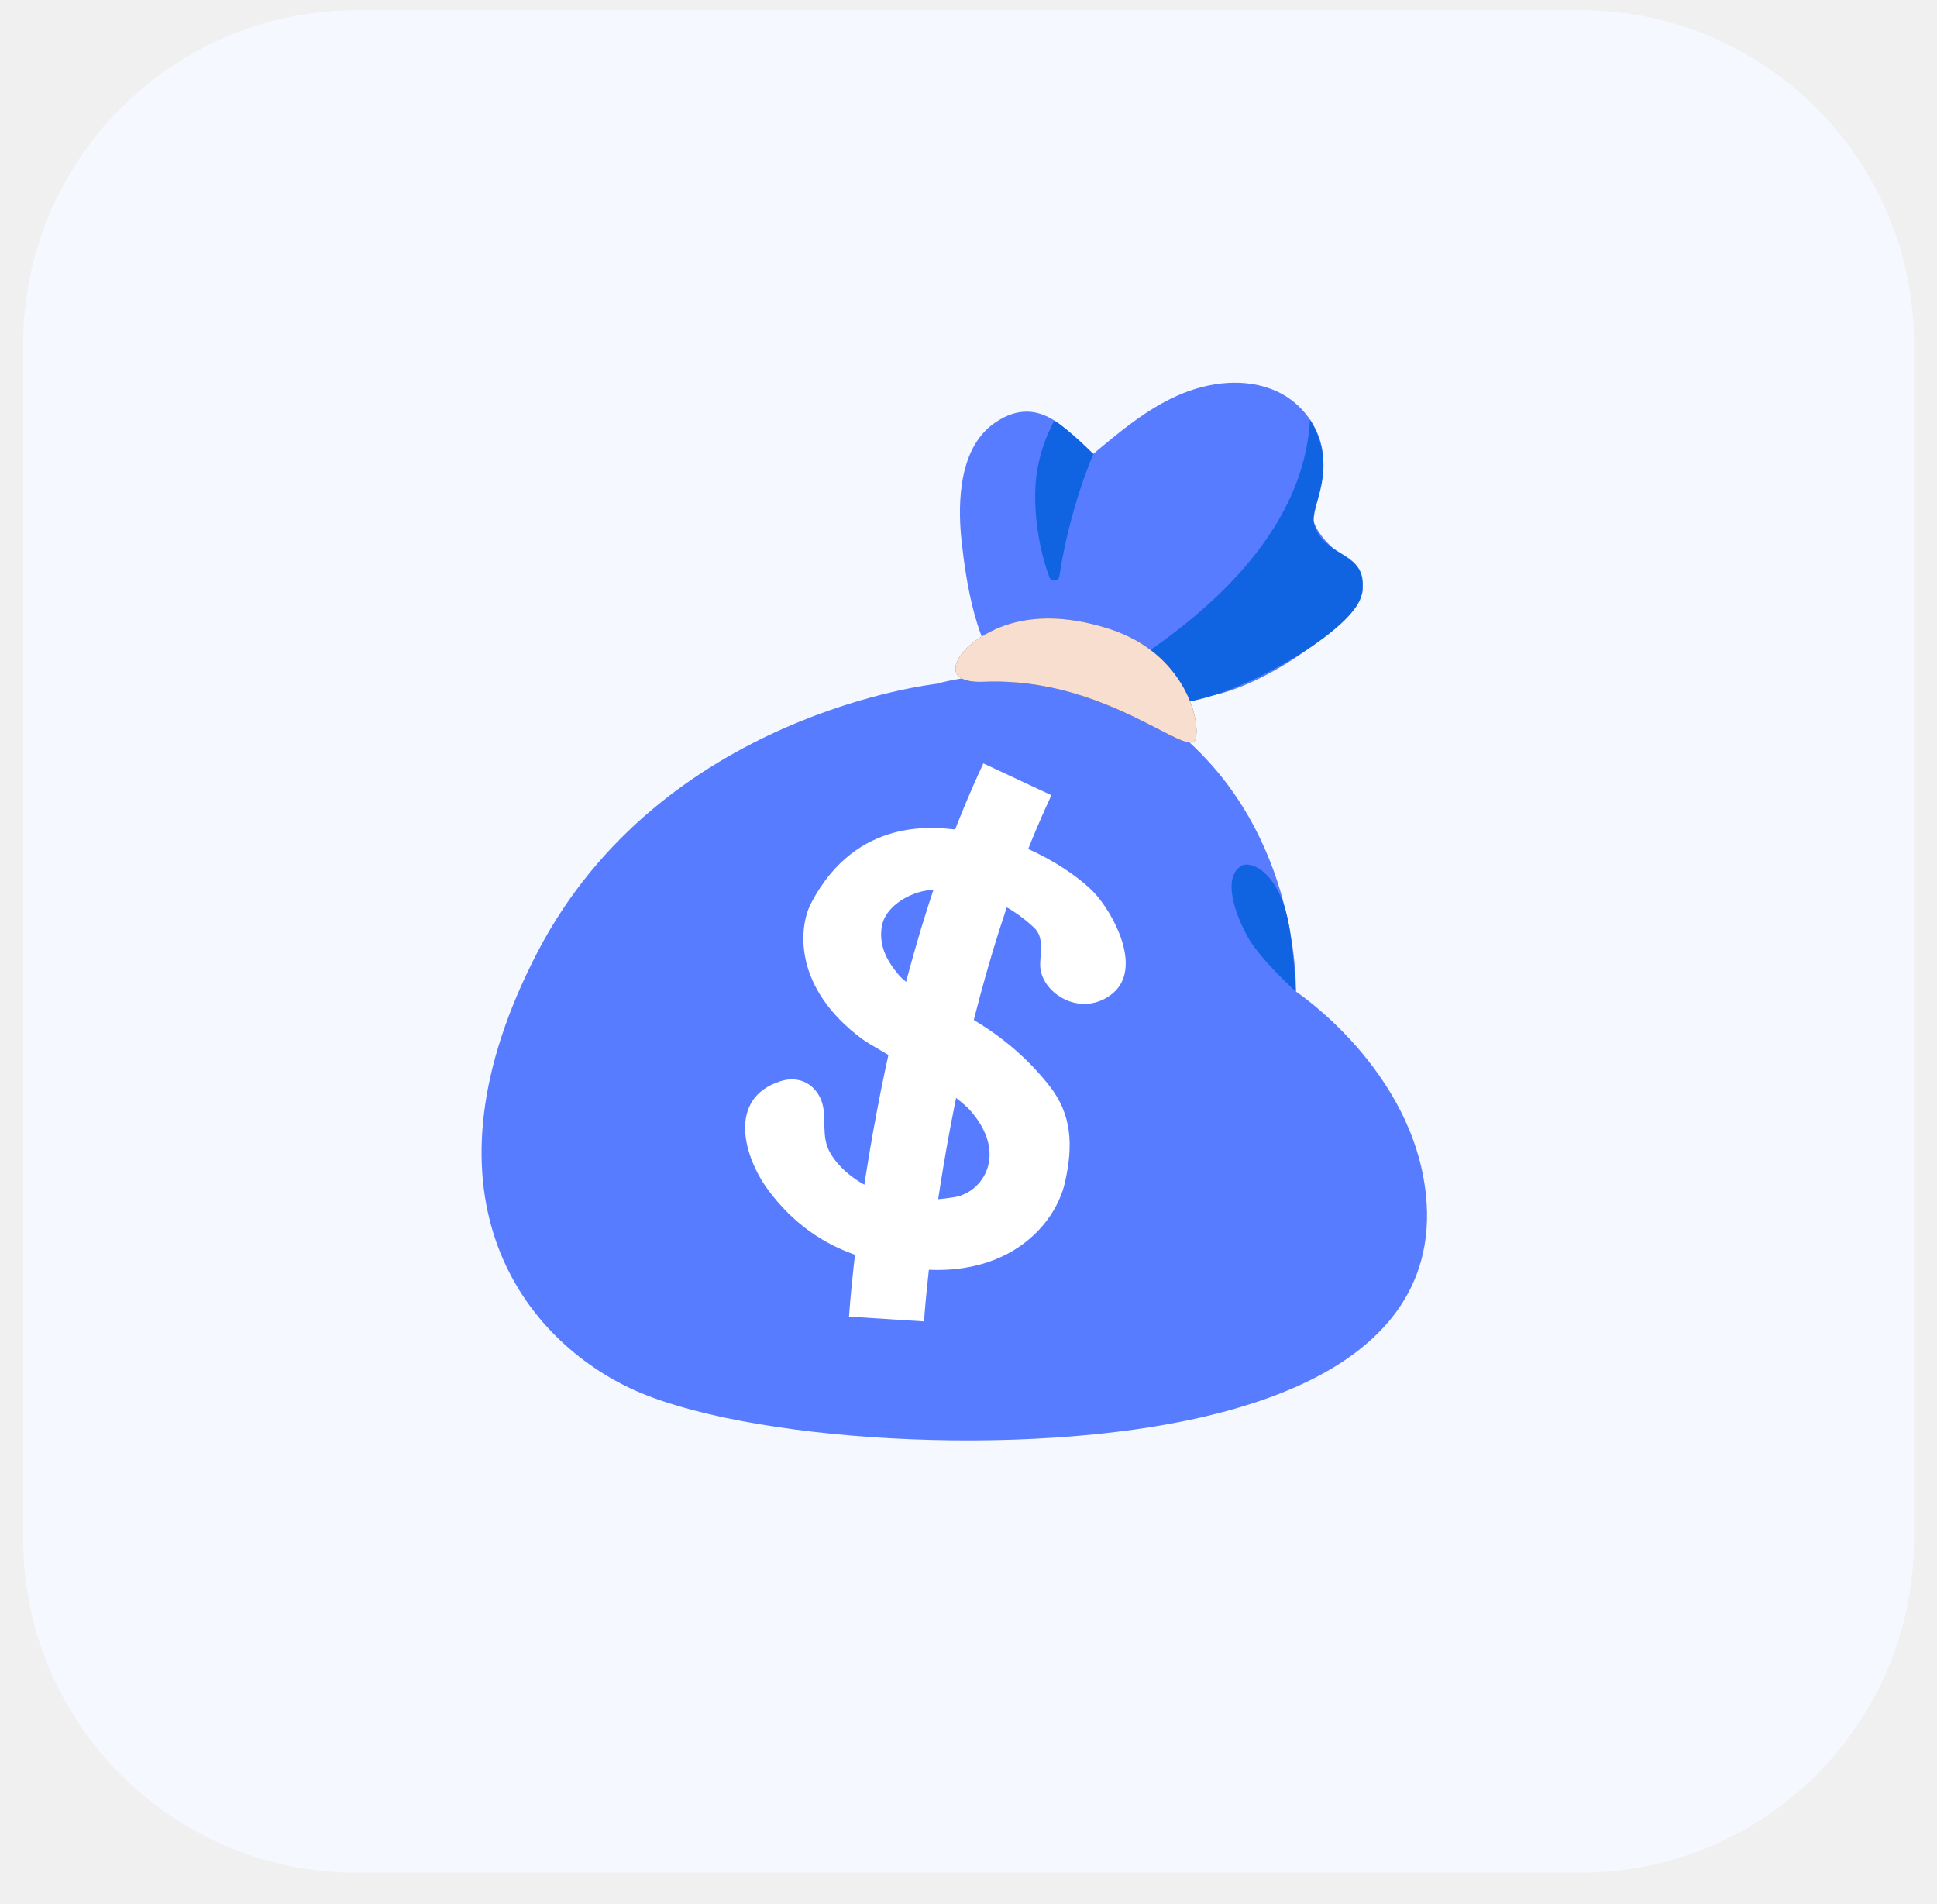
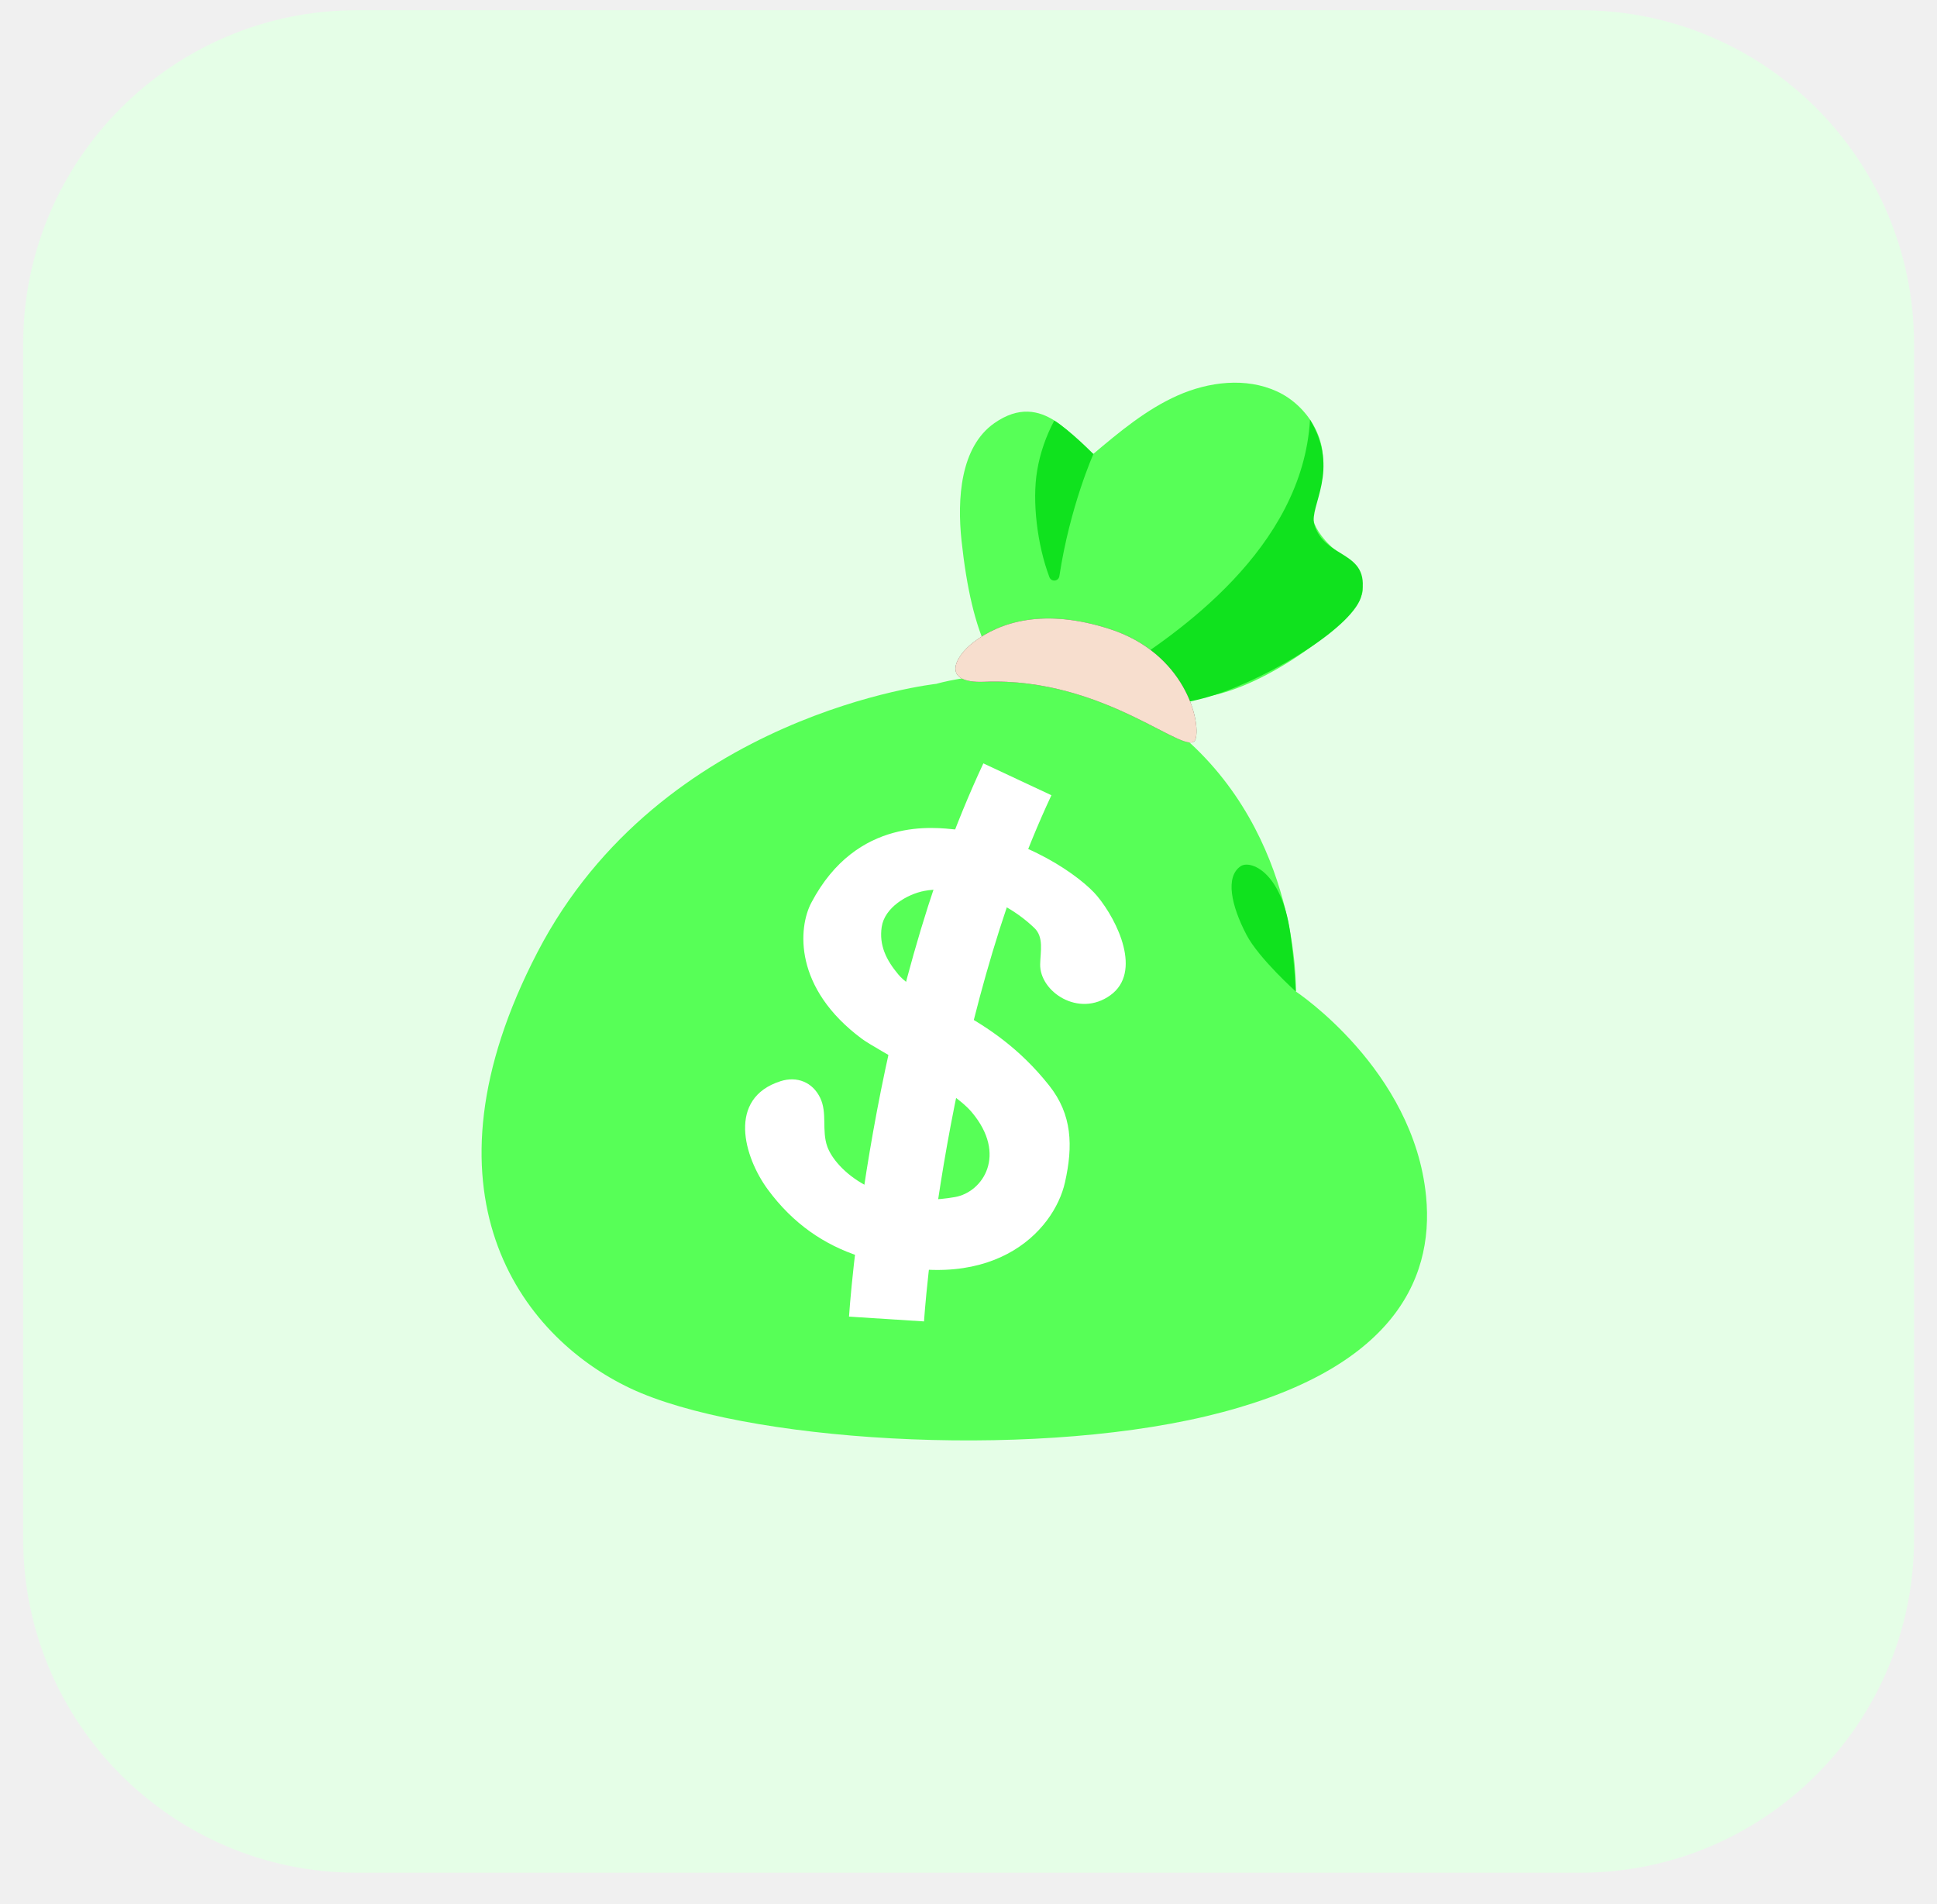
<svg xmlns="http://www.w3.org/2000/svg" width="58" height="57" viewBox="0 0 58 57" fill="none">
-   <rect x="0.693" y="0.305" width="56.62" height="55.762" rx="10" fill="#F6F8FF" />
-   <path d="M36.349 20.812C38.12 20.419 40.426 18.662 40.777 17.796C40.983 17.29 39.956 16.498 39.682 16.179C39.054 15.45 39.307 15.091 39.55 14.223C39.827 13.236 39.17 12.146 38.238 11.719C37.307 11.291 36.193 11.426 35.256 11.843C34.32 12.26 33.52 12.93 32.736 13.59C32.164 13.228 31.251 11.632 29.773 12.669C28.752 13.384 28.659 14.941 28.791 16.184C29.1 19.052 29.807 20.541 31.14 20.942C32.823 21.448 34.686 21.182 36.349 20.812Z" fill="#577CFF" />
-   <path d="M39.226 12.562C39.002 16.427 35.231 18.992 33.442 20.122L34.603 21.119C34.603 21.119 35.339 21.135 36.347 20.813C38.075 20.264 40.601 18.713 40.775 17.797C41.031 16.464 39.664 16.755 39.355 15.702C39.194 15.145 40.139 14.092 39.226 12.562ZM32.74 13.593C32.74 13.593 32.067 12.905 31.568 12.591C31.32 13.058 31.143 13.564 31.056 14.087C30.901 15.005 31.056 16.309 31.423 17.28C31.481 17.43 31.697 17.407 31.721 17.248C32.038 15.161 32.74 13.593 32.74 13.593Z" fill="#1064E2" />
-   <path d="M28.037 20.473C28.037 20.473 19.806 21.362 16.093 28.508C12.38 35.654 15.536 39.987 18.877 41.565C22.218 43.143 30.636 43.7 36.112 42.401C41.587 41.103 42.957 38.412 42.701 35.812C42.329 32.018 38.803 29.685 38.803 29.685C38.803 29.685 38.943 24.998 35.307 21.956C32.079 19.253 28.037 20.473 28.037 20.473Z" fill="#577CFF" />
+   <rect x="0.693" y="0.305" width="56.62" height="55.762" rx="10" fill="#e5fee7" />
+   <path d="M36.349 20.812C38.12 20.419 40.426 18.662 40.777 17.796C40.983 17.29 39.956 16.498 39.682 16.179C39.054 15.45 39.307 15.091 39.55 14.223C39.827 13.236 39.17 12.146 38.238 11.719C37.307 11.291 36.193 11.426 35.256 11.843C34.32 12.26 33.52 12.93 32.736 13.59C32.164 13.228 31.251 11.632 29.773 12.669C28.752 13.384 28.659 14.941 28.791 16.184C29.1 19.052 29.807 20.541 31.14 20.942C32.823 21.448 34.686 21.182 36.349 20.812Z" fill="#57ff57" />
+   <path d="M39.226 12.562C39.002 16.427 35.231 18.992 33.442 20.122L34.603 21.119C34.603 21.119 35.339 21.135 36.347 20.813C38.075 20.264 40.601 18.713 40.775 17.797C41.031 16.464 39.664 16.755 39.355 15.702C39.194 15.145 40.139 14.092 39.226 12.562ZM32.74 13.593C32.74 13.593 32.067 12.905 31.568 12.591C31.32 13.058 31.143 13.564 31.056 14.087C30.901 15.005 31.056 16.309 31.423 17.28C31.481 17.43 31.697 17.407 31.721 17.248C32.038 15.161 32.74 13.593 32.74 13.593Z" fill="#10e21e" />
+   <path d="M28.037 20.473C28.037 20.473 19.806 21.362 16.093 28.508C12.38 35.654 15.536 39.987 18.877 41.565C22.218 43.143 30.636 43.7 36.112 42.401C41.587 41.103 42.957 38.412 42.701 35.812C42.329 32.018 38.803 29.685 38.803 29.685C38.803 29.685 38.943 24.998 35.307 21.956C32.079 19.253 28.037 20.473 28.037 20.473Z" fill="#57ff57" />
  <path d="M31.415 32.498C29.65 30.27 27.565 29.972 26.898 29.173C26.533 28.737 26.32 28.297 26.401 27.75C26.488 27.17 27.161 26.769 27.684 26.671C28.294 26.555 29.747 26.616 30.969 27.779C31.26 28.054 31.154 28.481 31.146 28.864C31.125 29.685 32.299 30.482 33.249 29.795C34.202 29.107 33.471 27.573 32.856 26.829C32.392 26.267 30.708 25.03 28.615 24.834C28.027 24.779 25.66 24.428 24.293 27.027C23.9 27.774 23.755 29.579 25.813 31.104C26.243 31.424 28.476 32.558 29.096 33.295C30.17 34.569 29.433 35.691 28.594 35.838C26.306 36.239 25.011 35.002 24.771 34.324C24.599 33.841 24.779 33.318 24.557 32.864C24.33 32.397 23.866 32.213 23.375 32.368C21.765 32.88 22.277 34.64 22.989 35.609C23.752 36.646 24.689 37.271 25.742 37.614C29.671 38.894 31.56 36.873 31.89 35.392C32.133 34.308 32.107 33.368 31.415 32.498Z" fill="white" />
  <path d="M30.464 23.331C27.12 30.472 26.545 39.489 26.545 39.489" stroke="white" stroke-width="2.25" stroke-miterlimit="10" />
  <path d="M33.24 18.836C35.467 19.562 35.96 21.575 35.8 22.124C35.607 22.768 33.139 20.261 29.471 20.411C28.189 20.464 28.561 19.678 29.155 19.224C29.939 18.625 31.255 18.192 33.24 18.836Z" fill="#6D4C41" />
  <path d="M33.24 18.836C35.467 19.562 35.96 21.575 35.8 22.124C35.607 22.768 33.139 20.261 29.471 20.411C28.189 20.464 28.561 19.678 29.155 19.224C29.939 18.625 31.255 18.192 33.24 18.836Z" fill="#F7DECE" />
-   <path d="M37.148 25.934C37.428 25.741 38.368 26.074 38.632 27.913C38.761 28.813 38.8 29.684 38.8 29.684C38.8 29.684 37.692 28.689 37.325 27.989C36.863 27.105 36.684 26.25 37.148 25.934Z" fill="#1064E2" />
+   <path d="M37.148 25.934C37.428 25.741 38.368 26.074 38.632 27.913C38.761 28.813 38.8 29.684 38.8 29.684C38.8 29.684 37.692 28.689 37.325 27.989C36.863 27.105 36.684 26.25 37.148 25.934Z" fill="#10e21e" />
</svg>
